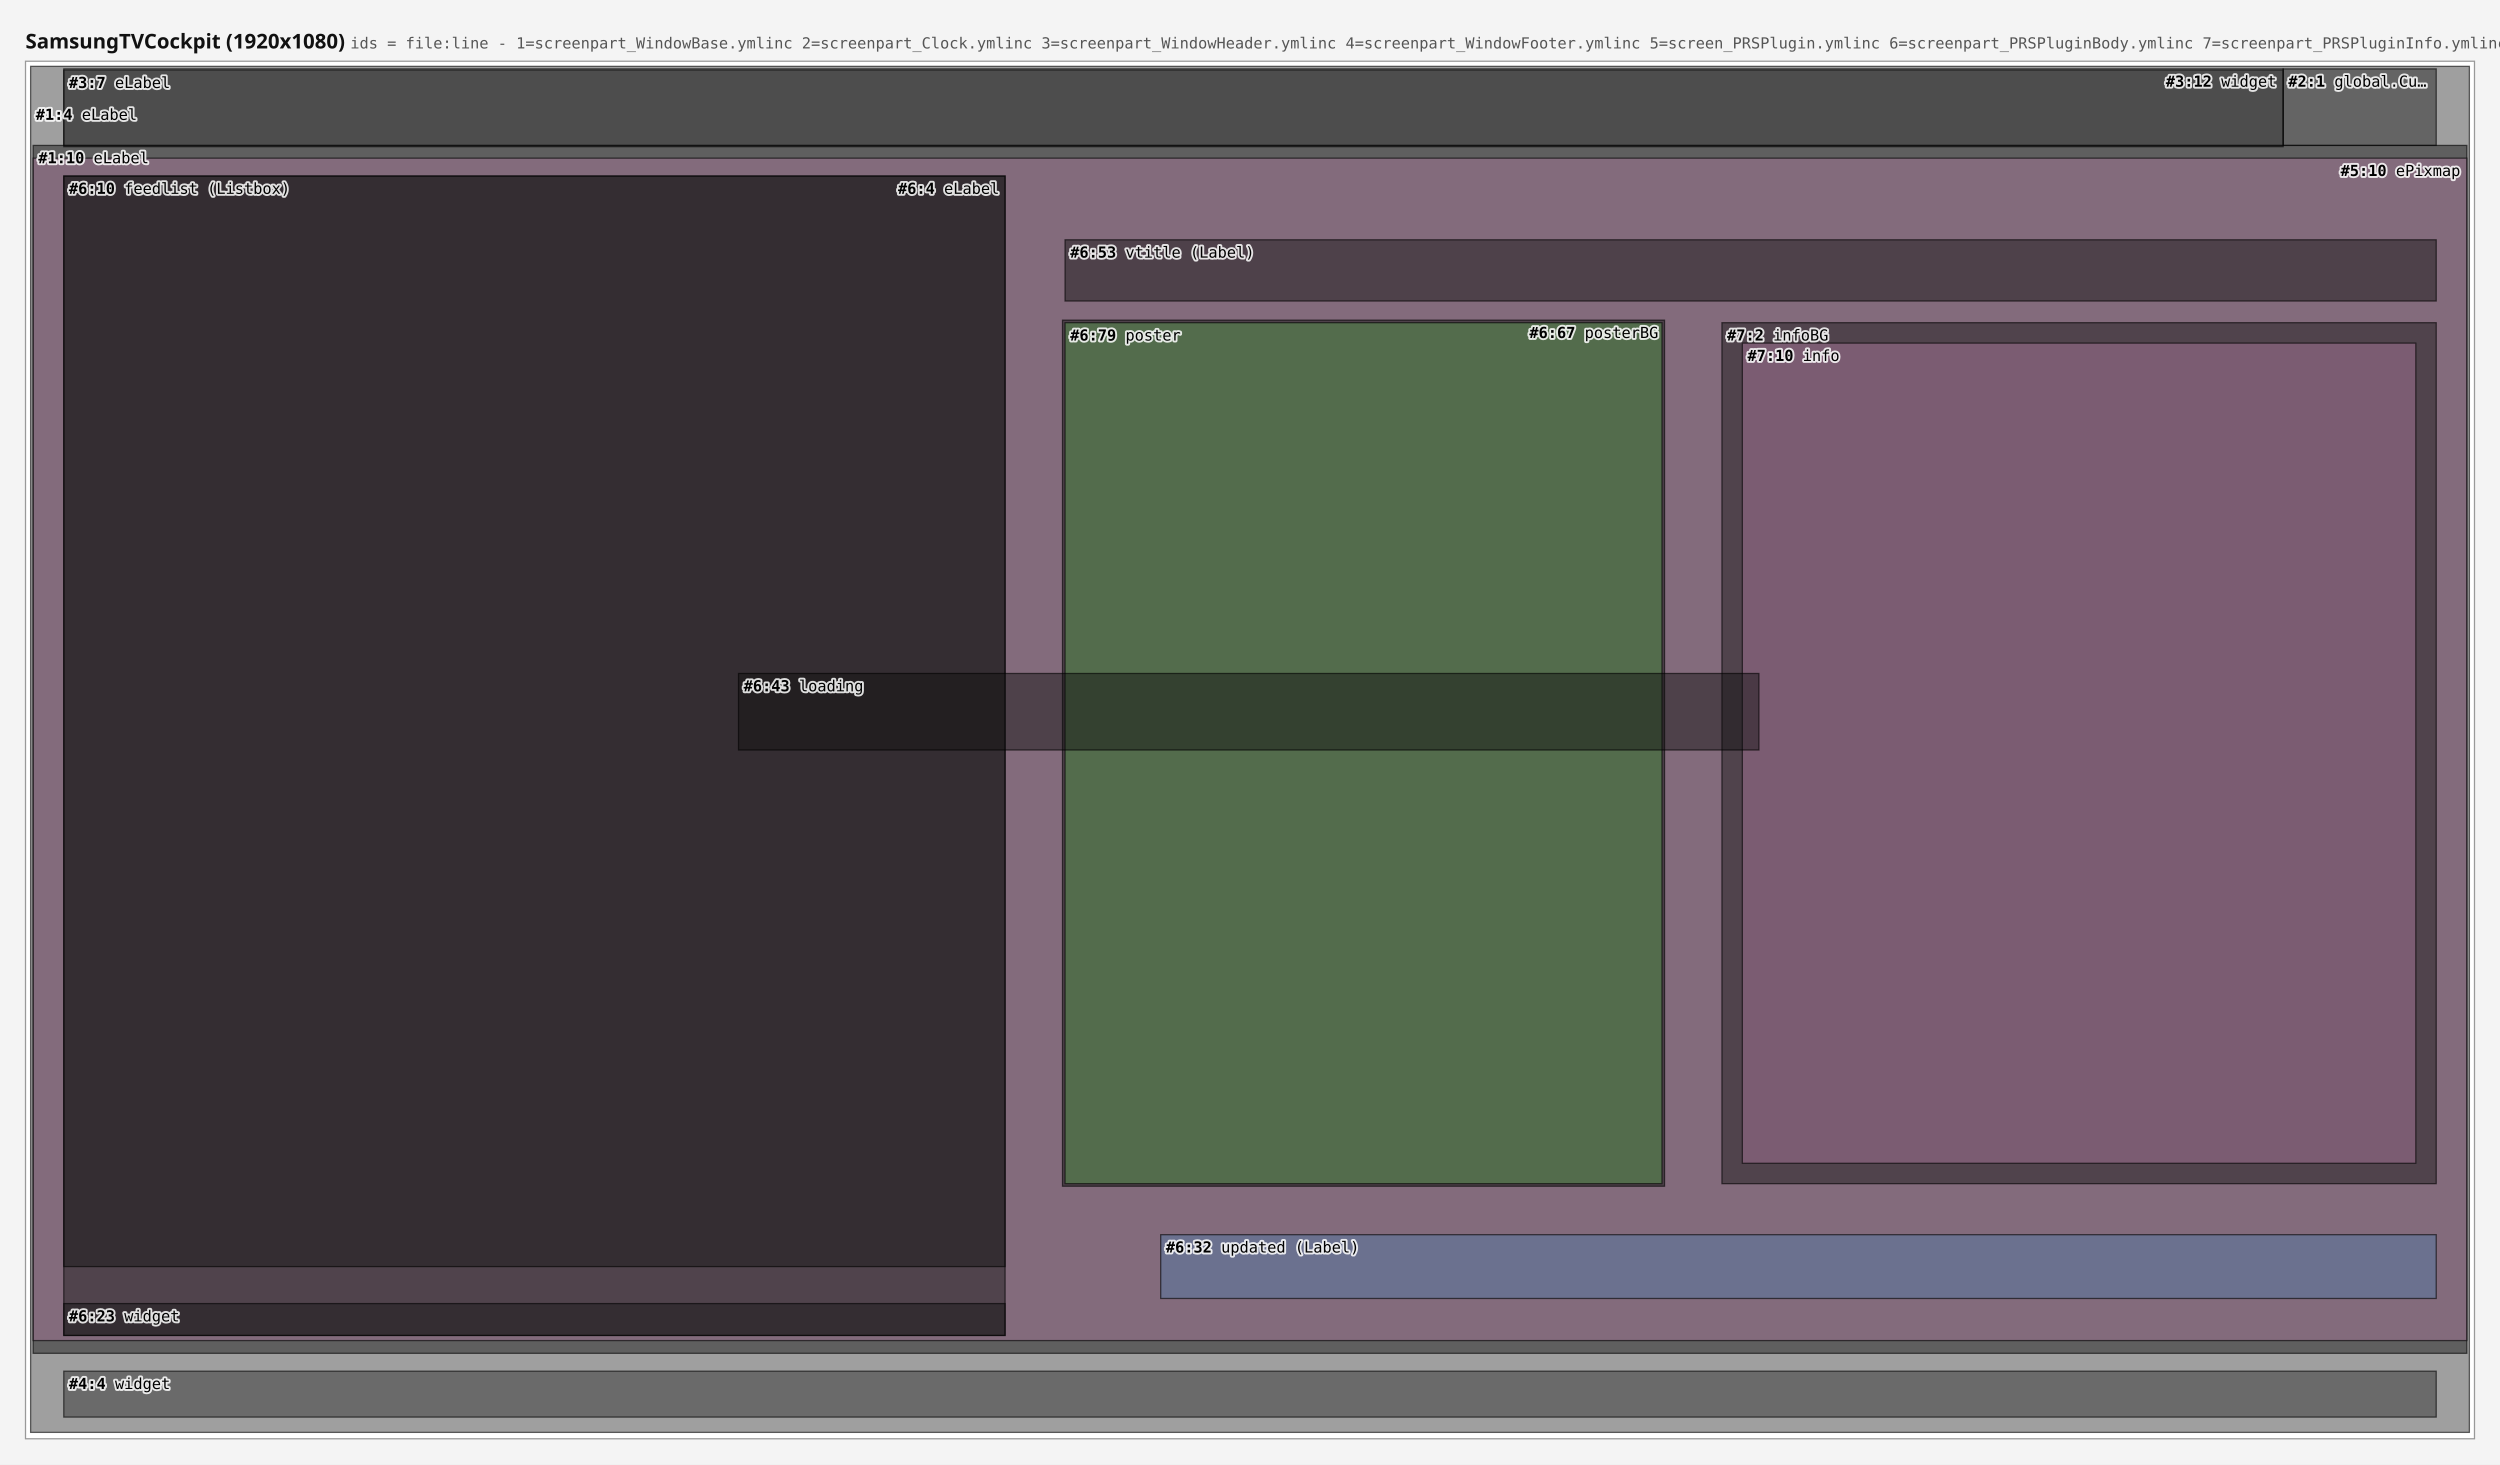
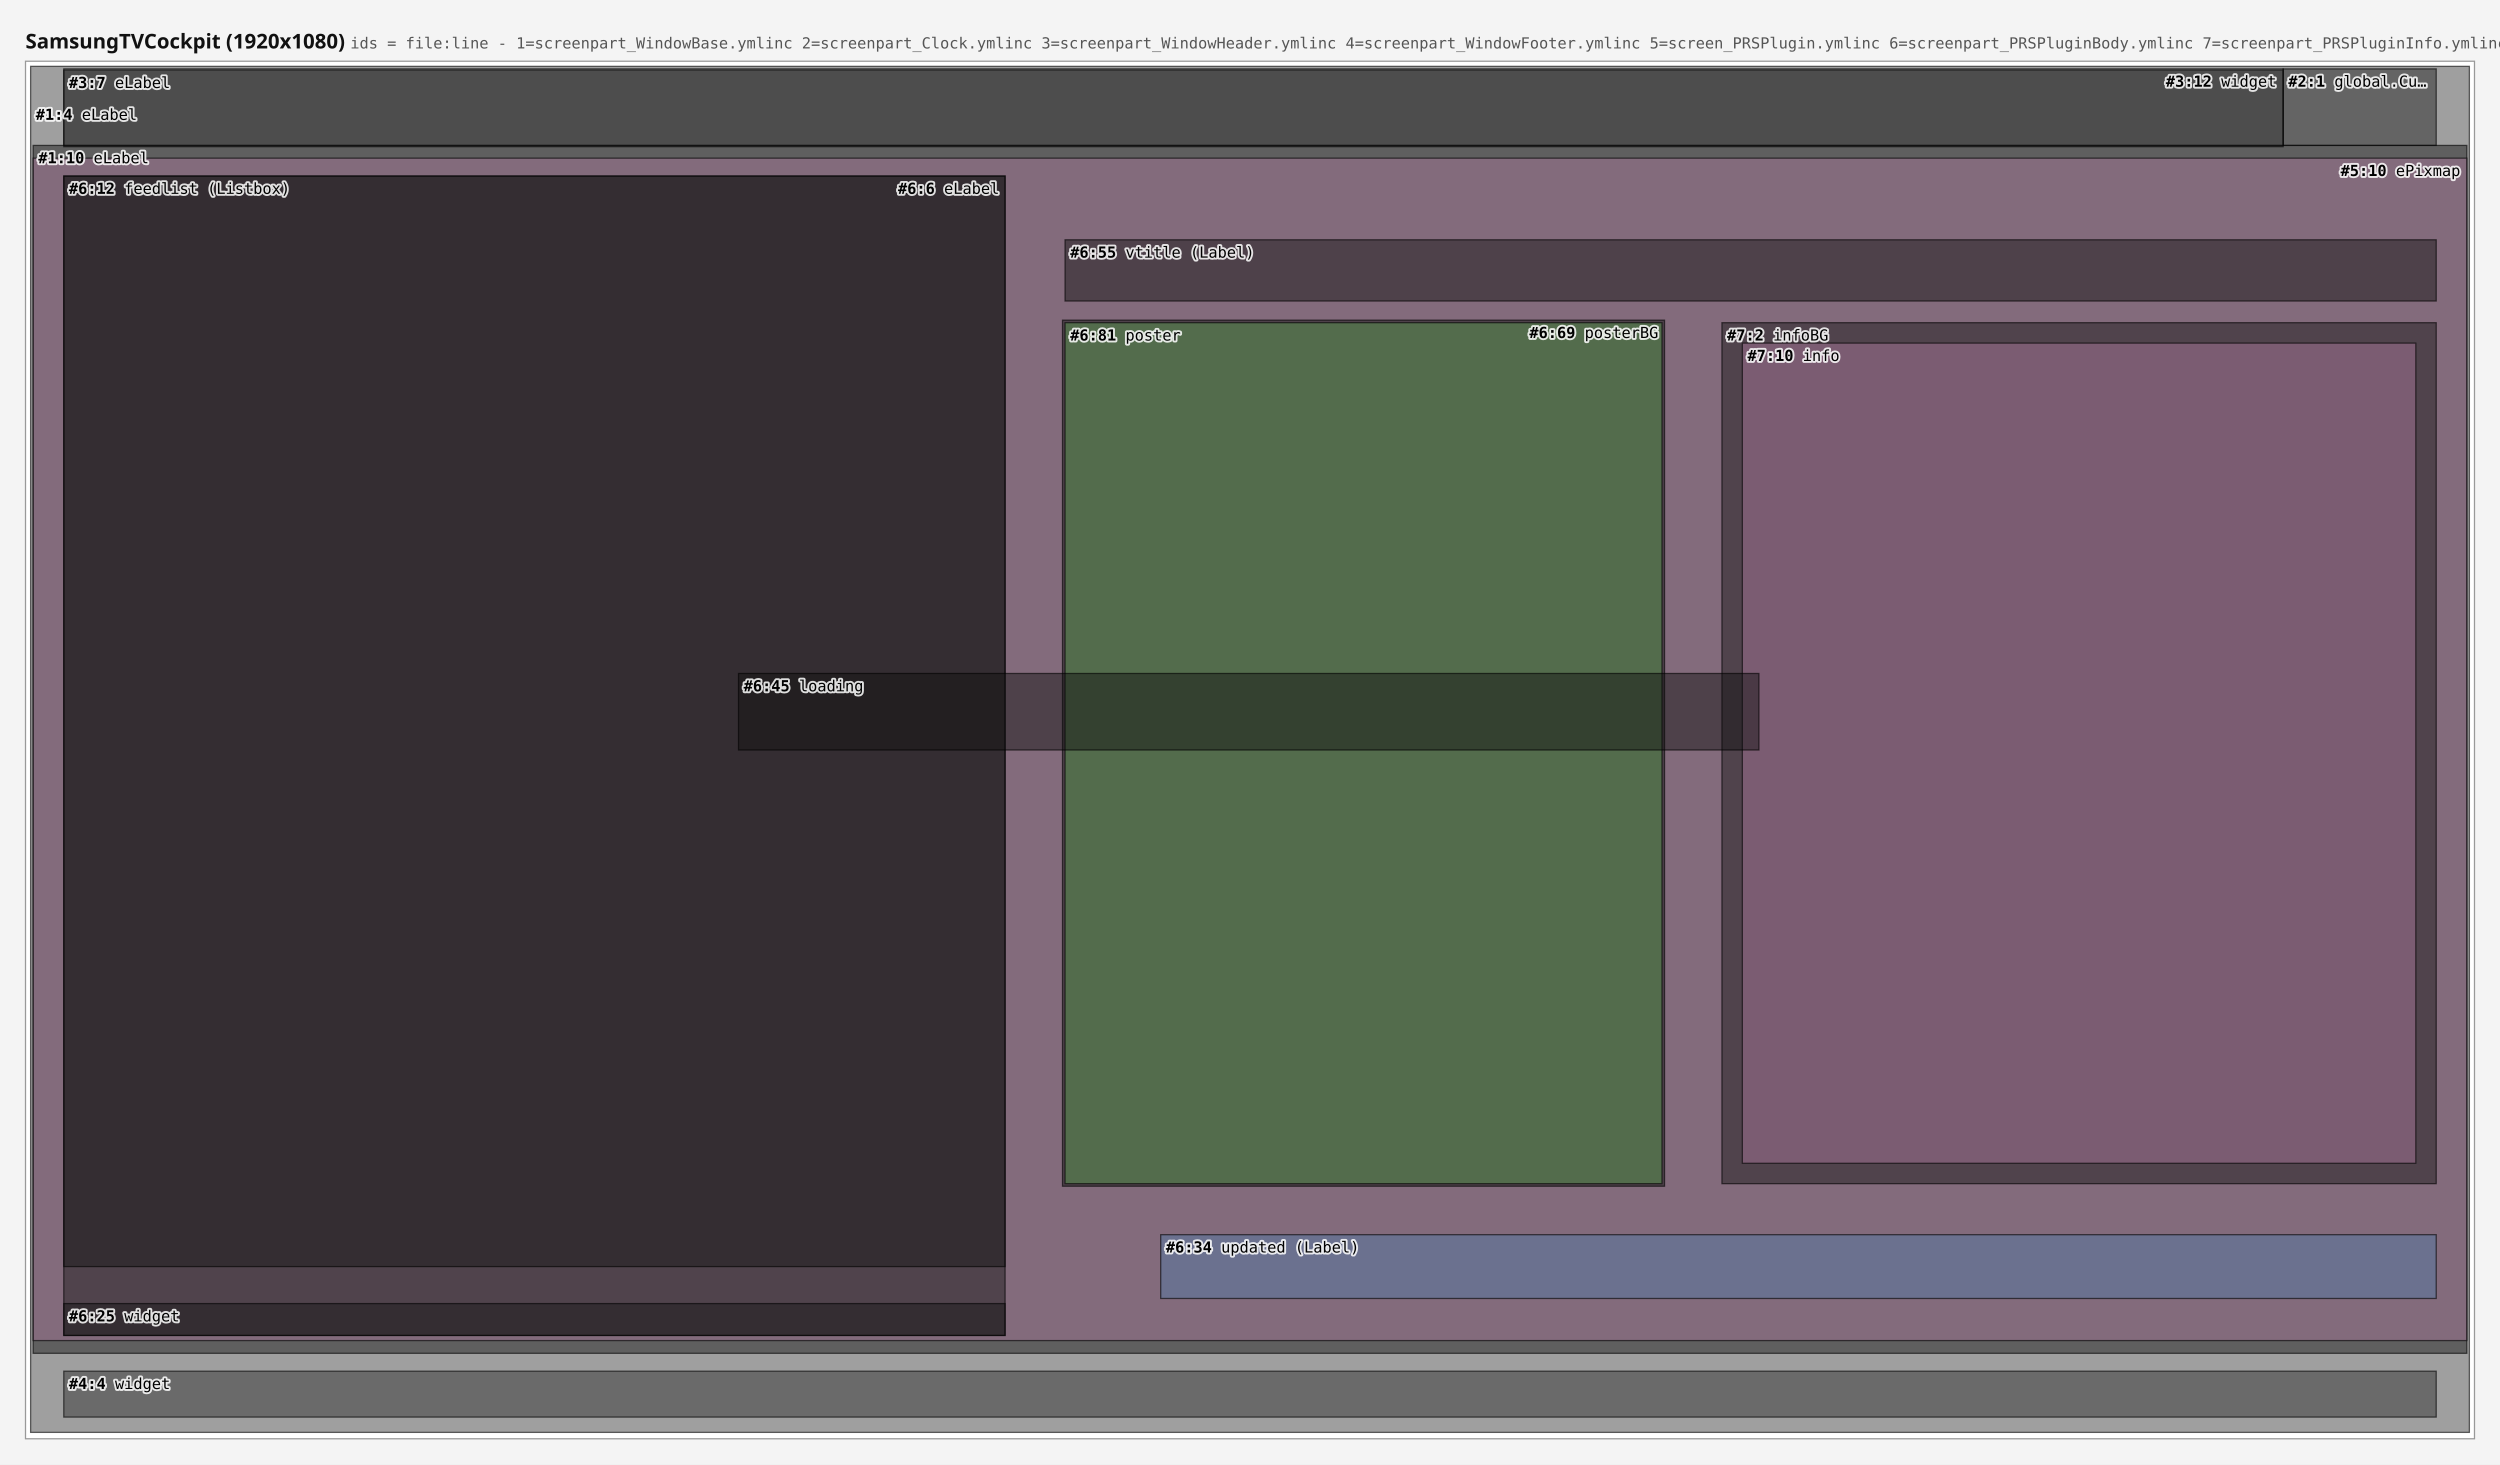
<svg xmlns="http://www.w3.org/2000/svg" width="1960" height="1148" viewBox="0 0 1960 1148">
  <rect x="0" y="0" width="1960" height="1148" fill="#f4f4f4" />
  <text x="20" y="38" font-family="sans-serif" font-size="16" font-weight="bold" fill="#111111">SamsungTVCockpit (1920x1080) <tspan font-family="monospace" font-size="12" font-weight="normal" fill="#555555">ids = file:line - 1=screenpart_WindowBase.ymlinc  2=screenpart_Clock.ymlinc  3=screenpart_WindowHeader.ymlinc  4=screenpart_WindowFooter.ymlinc  5=screen_PRSPlugin.ymlinc  6=screenpart_PRSPluginBody.ymlinc  7=screenpart_PRSPluginInfo.ymlinc</tspan>
  </text>
  <g data-screen="0" transform="translate(20,48)">
    <rect x="0" y="0" width="1920" height="1080" fill="#ffffff" stroke="#999999" stroke-width="1" />
    <rect data-ref="0:0" data-src="screenpart_WindowBase.ymlinc:4" x="4" y="4" width="1912" height="1071" fill="#2c2c2c" fill-opacity="0.45" stroke="#000000" stroke-opacity="0.6" stroke-width="1" />
    <rect data-ref="0:1" data-src="screenpart_WindowBase.ymlinc:10" x="6" y="66" width="1908" height="947" fill="#121212" fill-opacity="0.45" stroke="#000000" stroke-opacity="0.6" stroke-width="1" />
    <rect data-ref="0:6" data-src="screen_PRSPlugin.ymlinc:10" x="6" y="76" width="1908" height="927" fill="#b07aa1" fill-opacity="0.45" stroke="#000000" stroke-opacity="0.6" stroke-width="1" />
    <rect data-ref="0:15" data-src="screenpart_PRSPluginInfo.ymlinc:2" x="1330" y="205" width="560" height="675" fill="#121212" fill-opacity="0.45" stroke="#000000" stroke-opacity="0.6" stroke-width="1" />
-     <rect data-ref="0:7" data-src="screenpart_PRSPluginBody.ymlinc:4" x="30" y="90" width="738" height="909" fill="#121212" fill-opacity="0.45" stroke="#000000" stroke-opacity="0.6" stroke-width="1" />
-     <rect data-ref="0:13" data-src="screenpart_PRSPluginBody.ymlinc:67" x="813" y="203" width="472" height="679" fill="#0e0e0e" fill-opacity="0.45" stroke="#000000" stroke-opacity="0.6" stroke-width="1" />
-     <rect data-ref="0:8" data-src="screenpart_PRSPluginBody.ymlinc:10" x="30" y="90" width="738" height="855" fill="#121212" fill-opacity="0.45" stroke="#000000" stroke-opacity="0.6" stroke-width="1" />
-     <rect data-ref="0:9" data-src="screenpart_PRSPluginBody.ymlinc:23" x="30" y="974" width="738" height="25" fill="#121212" fill-opacity="0.45" stroke="#000000" stroke-opacity="0.6" stroke-width="1" />
-     <rect data-ref="0:10" data-src="screenpart_PRSPluginBody.ymlinc:32" x="890" y="920" width="1000" height="50" fill="#4e79a7" fill-opacity="0.45" stroke="#000000" stroke-opacity="0.6" stroke-width="1" />
-     <rect data-ref="0:12" data-src="screenpart_PRSPluginBody.ymlinc:53" x="815" y="140" width="1075" height="48" fill="#0e0e0e" fill-opacity="0.45" stroke="#000000" stroke-opacity="0.6" stroke-width="1" />
-     <rect data-ref="0:14" data-src="screenpart_PRSPluginBody.ymlinc:79" x="815" y="205" width="468" height="675" fill="#59a14f" fill-opacity="0.45" stroke="#000000" stroke-opacity="0.6" stroke-width="1" />
+     <rect data-ref="0:7" data-src="screenpart_PRSPluginBody.ymlinc:6" x="30" y="90" width="738" height="909" fill="#121212" fill-opacity="0.45" stroke="#000000" stroke-opacity="0.6" stroke-width="1" />
+     <rect data-ref="0:13" data-src="screenpart_PRSPluginBody.ymlinc:69" x="813" y="203" width="472" height="679" fill="#0e0e0e" fill-opacity="0.45" stroke="#000000" stroke-opacity="0.6" stroke-width="1" />
+     <rect data-ref="0:8" data-src="screenpart_PRSPluginBody.ymlinc:12" x="30" y="90" width="738" height="855" fill="#121212" fill-opacity="0.45" stroke="#000000" stroke-opacity="0.6" stroke-width="1" />
+     <rect data-ref="0:9" data-src="screenpart_PRSPluginBody.ymlinc:25" x="30" y="974" width="738" height="25" fill="#121212" fill-opacity="0.45" stroke="#000000" stroke-opacity="0.6" stroke-width="1" />
+     <rect data-ref="0:10" data-src="screenpart_PRSPluginBody.ymlinc:34" x="890" y="920" width="1000" height="50" fill="#4e79a7" fill-opacity="0.45" stroke="#000000" stroke-opacity="0.6" stroke-width="1" />
+     <rect data-ref="0:12" data-src="screenpart_PRSPluginBody.ymlinc:55" x="815" y="140" width="1075" height="48" fill="#0e0e0e" fill-opacity="0.45" stroke="#000000" stroke-opacity="0.6" stroke-width="1" />
+     <rect data-ref="0:14" data-src="screenpart_PRSPluginBody.ymlinc:81" x="815" y="205" width="468" height="675" fill="#59a14f" fill-opacity="0.45" stroke="#000000" stroke-opacity="0.6" stroke-width="1" />
    <rect data-ref="0:16" data-src="screenpart_PRSPluginInfo.ymlinc:10" x="1346" y="221" width="528" height="643" fill="#b07aa1" fill-opacity="0.45" stroke="#000000" stroke-opacity="0.6" stroke-width="1" />
    <rect data-ref="0:5" data-src="screenpart_WindowFooter.ymlinc:4" x="30" y="1027" width="1860" height="36" fill="#2c2c2c" fill-opacity="0.45" stroke="#000000" stroke-opacity="0.6" stroke-width="1" />
-     <rect data-ref="0:11" data-src="screenpart_PRSPluginBody.ymlinc:43" x="559" y="480" width="800" height="60" fill="#0e0e0e" fill-opacity="0.45" stroke="#000000" stroke-opacity="0.6" stroke-width="1" />
+     <rect data-ref="0:11" data-src="screenpart_PRSPluginBody.ymlinc:45" x="559" y="480" width="800" height="60" fill="#0e0e0e" fill-opacity="0.45" stroke="#000000" stroke-opacity="0.6" stroke-width="1" />
    <rect data-ref="0:3" data-src="screenpart_WindowHeader.ymlinc:7" x="30" y="7" width="1740" height="60" fill="#2c2c2c" fill-opacity="0.45" stroke="#000000" stroke-opacity="0.6" stroke-width="1" />
    <rect data-ref="0:2" data-src="screenpart_Clock.ymlinc:1" x="1770" y="6" width="120" height="60" fill="#1d1d1d" fill-opacity="0.45" stroke="#000000" stroke-opacity="0.6" stroke-width="1" />
    <rect data-ref="0:4" data-src="screenpart_WindowHeader.ymlinc:12" x="30" y="6" width="1740" height="60" fill="#2c2c2c" fill-opacity="0.45" stroke="#000000" stroke-opacity="0.6" stroke-width="1" />
    <g pointer-events="none" font-family="monospace" font-size="12" fill="#000000" stroke="#ffffff" stroke-width="3" stroke-opacity="0.85" stroke-linejoin="round" paint-order="stroke">
      <text x="8" y="46">
        <tspan font-weight="bold">#1:4</tspan> eLabel</text>
      <text x="10" y="80">
        <tspan font-weight="bold">#1:10</tspan> eLabel</text>
      <text x="1815" y="90">
        <tspan font-weight="bold">#5:10</tspan> ePixmap</text>
      <text x="1334" y="219">
        <tspan font-weight="bold">#7:2</tspan> infoBG</text>
      <text x="684" y="104">
-         <tspan font-weight="bold">#6:4</tspan> eLabel</text>
+         <tspan font-weight="bold">#6:6</tspan> eLabel</text>
      <text x="1179" y="217">
-         <tspan font-weight="bold">#6:67</tspan> posterBG</text>
+         <tspan font-weight="bold">#6:69</tspan> posterBG</text>
      <text x="34" y="104">
-         <tspan font-weight="bold">#6:10</tspan> feedlist (Listbox)</text>
+         <tspan font-weight="bold">#6:12</tspan> feedlist (Listbox)</text>
      <text x="34" y="988">
-         <tspan font-weight="bold">#6:23</tspan> widget</text>
+         <tspan font-weight="bold">#6:25</tspan> widget</text>
      <text x="894" y="934">
-         <tspan font-weight="bold">#6:32</tspan> updated (Label)</text>
+         <tspan font-weight="bold">#6:34</tspan> updated (Label)</text>
      <text x="819" y="154">
-         <tspan font-weight="bold">#6:53</tspan> vtitle (Label)</text>
+         <tspan font-weight="bold">#6:55</tspan> vtitle (Label)</text>
      <text x="819" y="219">
-         <tspan font-weight="bold">#6:79</tspan> poster</text>
+         <tspan font-weight="bold">#6:81</tspan> poster</text>
      <text x="1350" y="235">
        <tspan font-weight="bold">#7:10</tspan> info</text>
      <text x="34" y="1041">
        <tspan font-weight="bold">#4:4</tspan> widget</text>
      <text x="563" y="494">
-         <tspan font-weight="bold">#6:43</tspan> loading</text>
+         <tspan font-weight="bold">#6:45</tspan> loading</text>
      <text x="34" y="21">
        <tspan font-weight="bold">#3:7</tspan> eLabel</text>
      <text x="1774" y="20">
        <tspan font-weight="bold">#2:1</tspan> global.Cu…</text>
      <text x="1678" y="20">
        <tspan font-weight="bold">#3:12</tspan> widget</text>
    </g>
  </g>
</svg>
